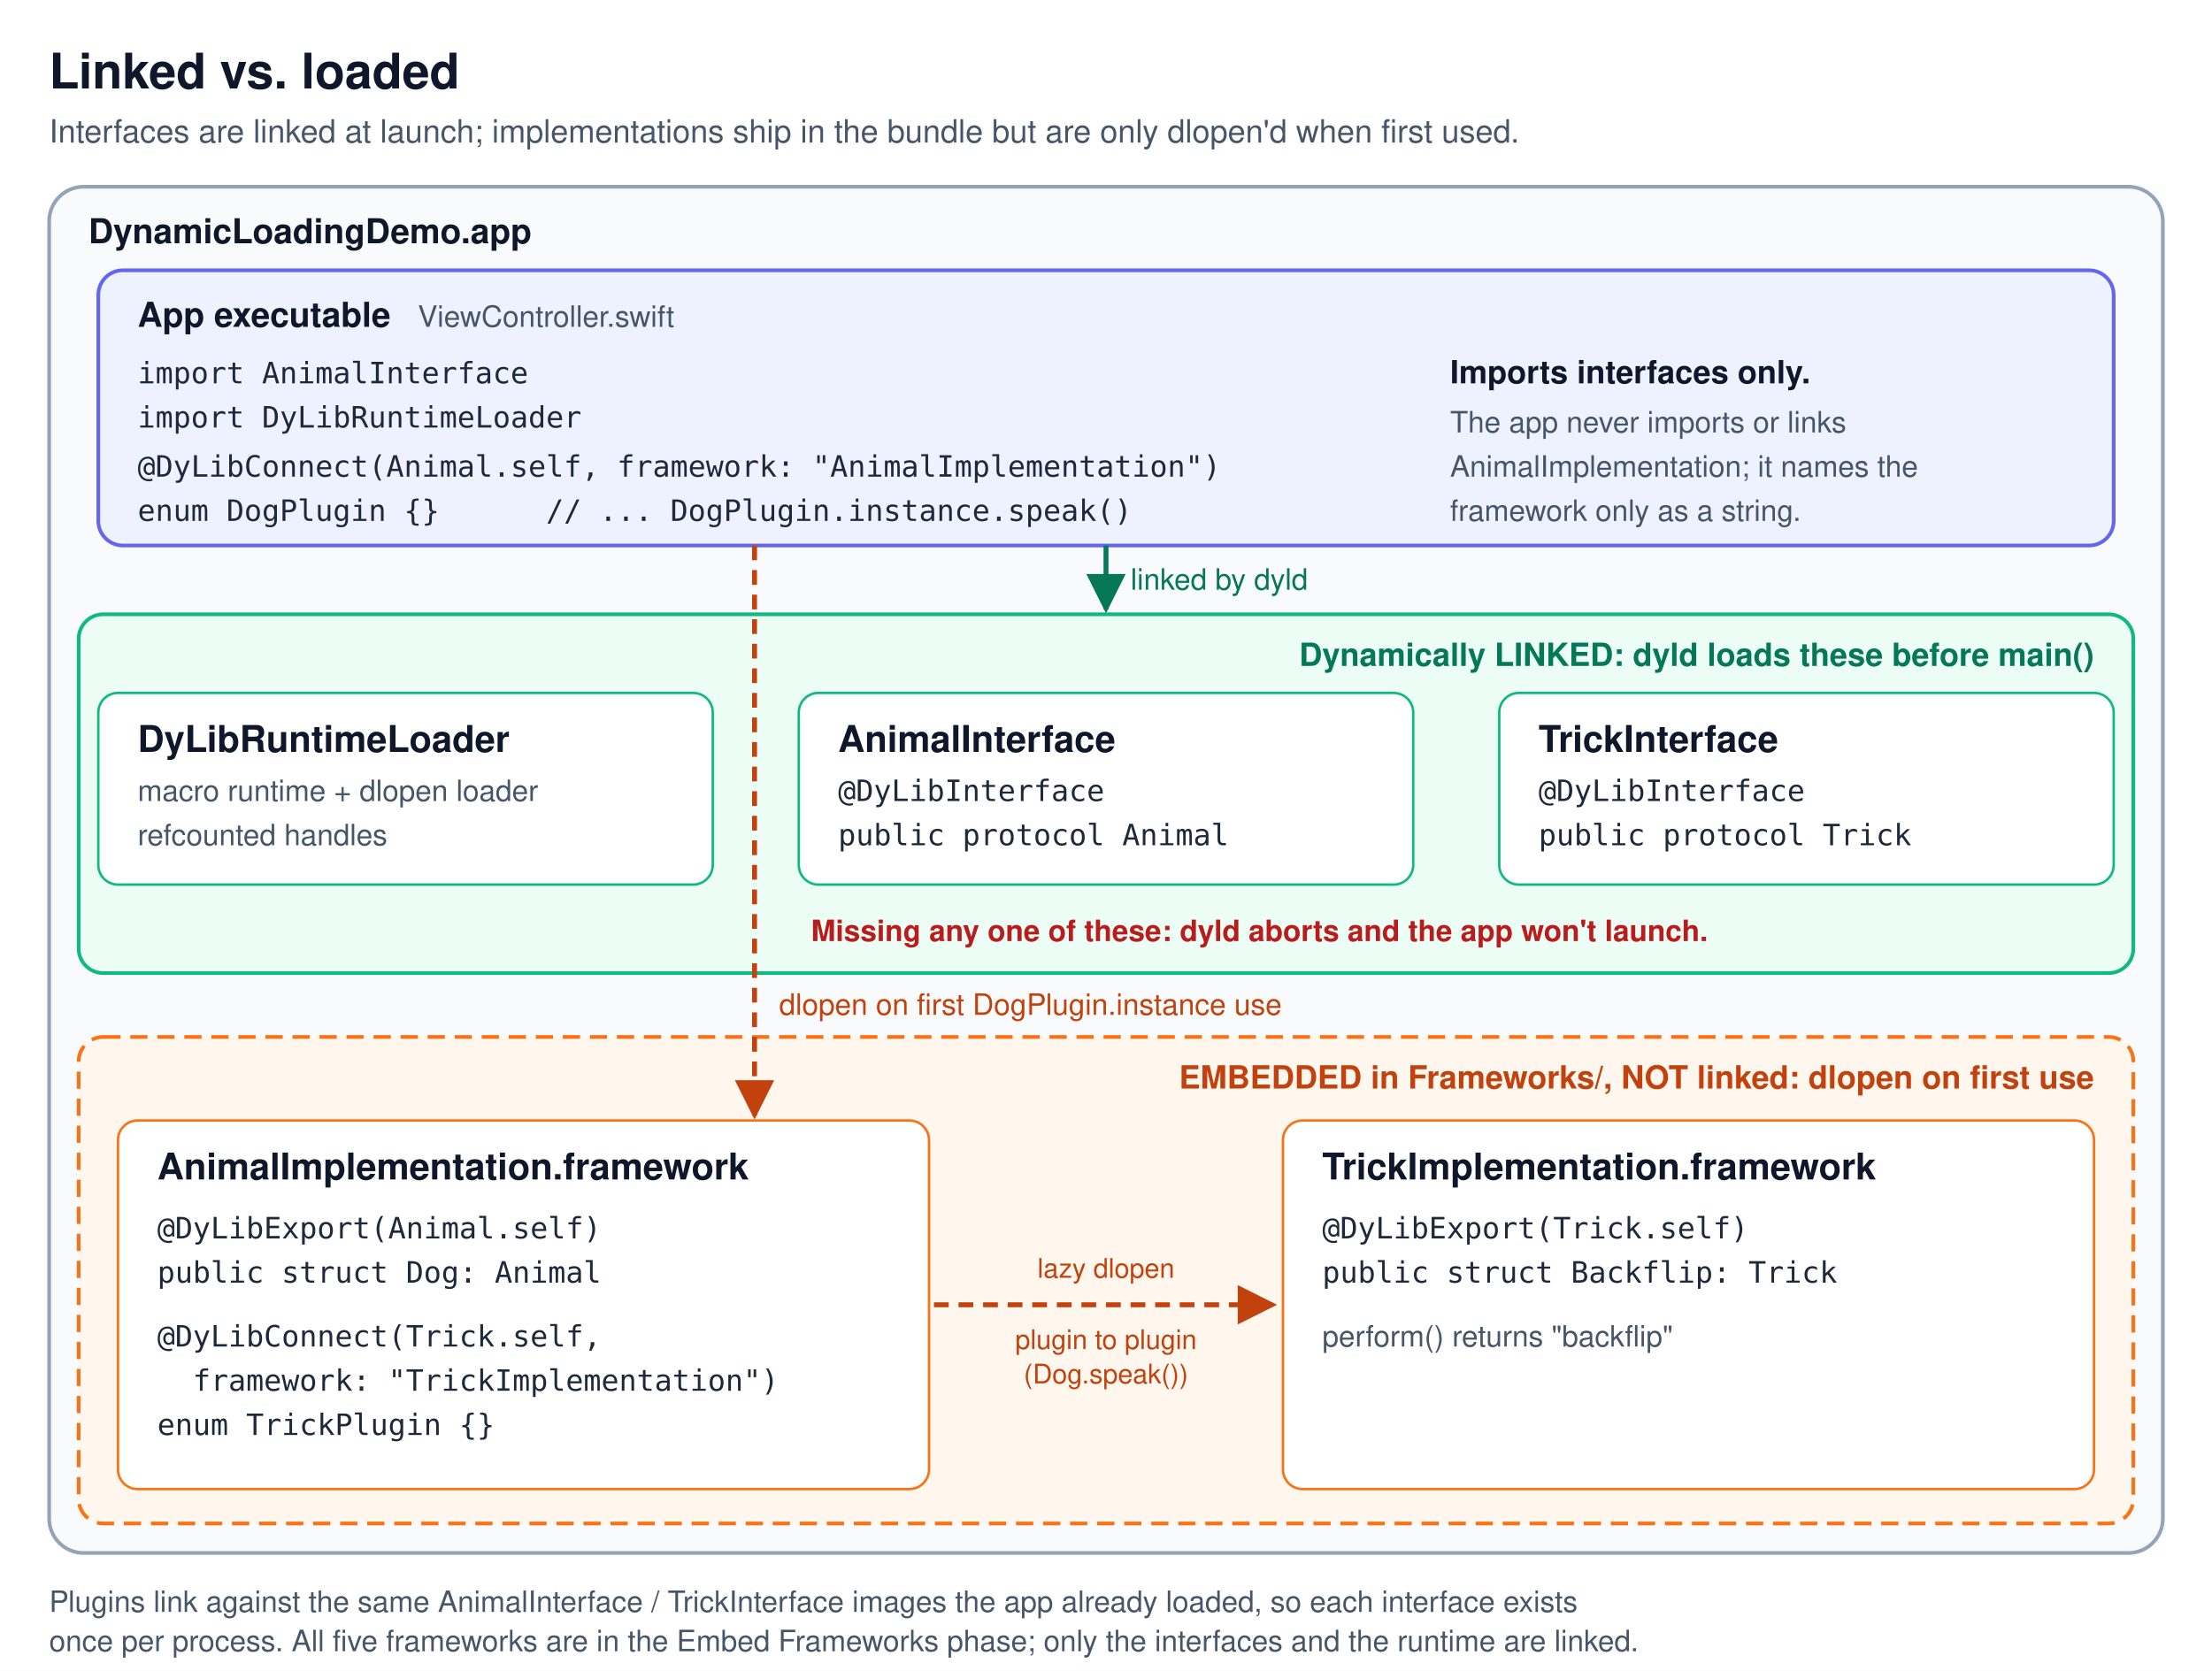
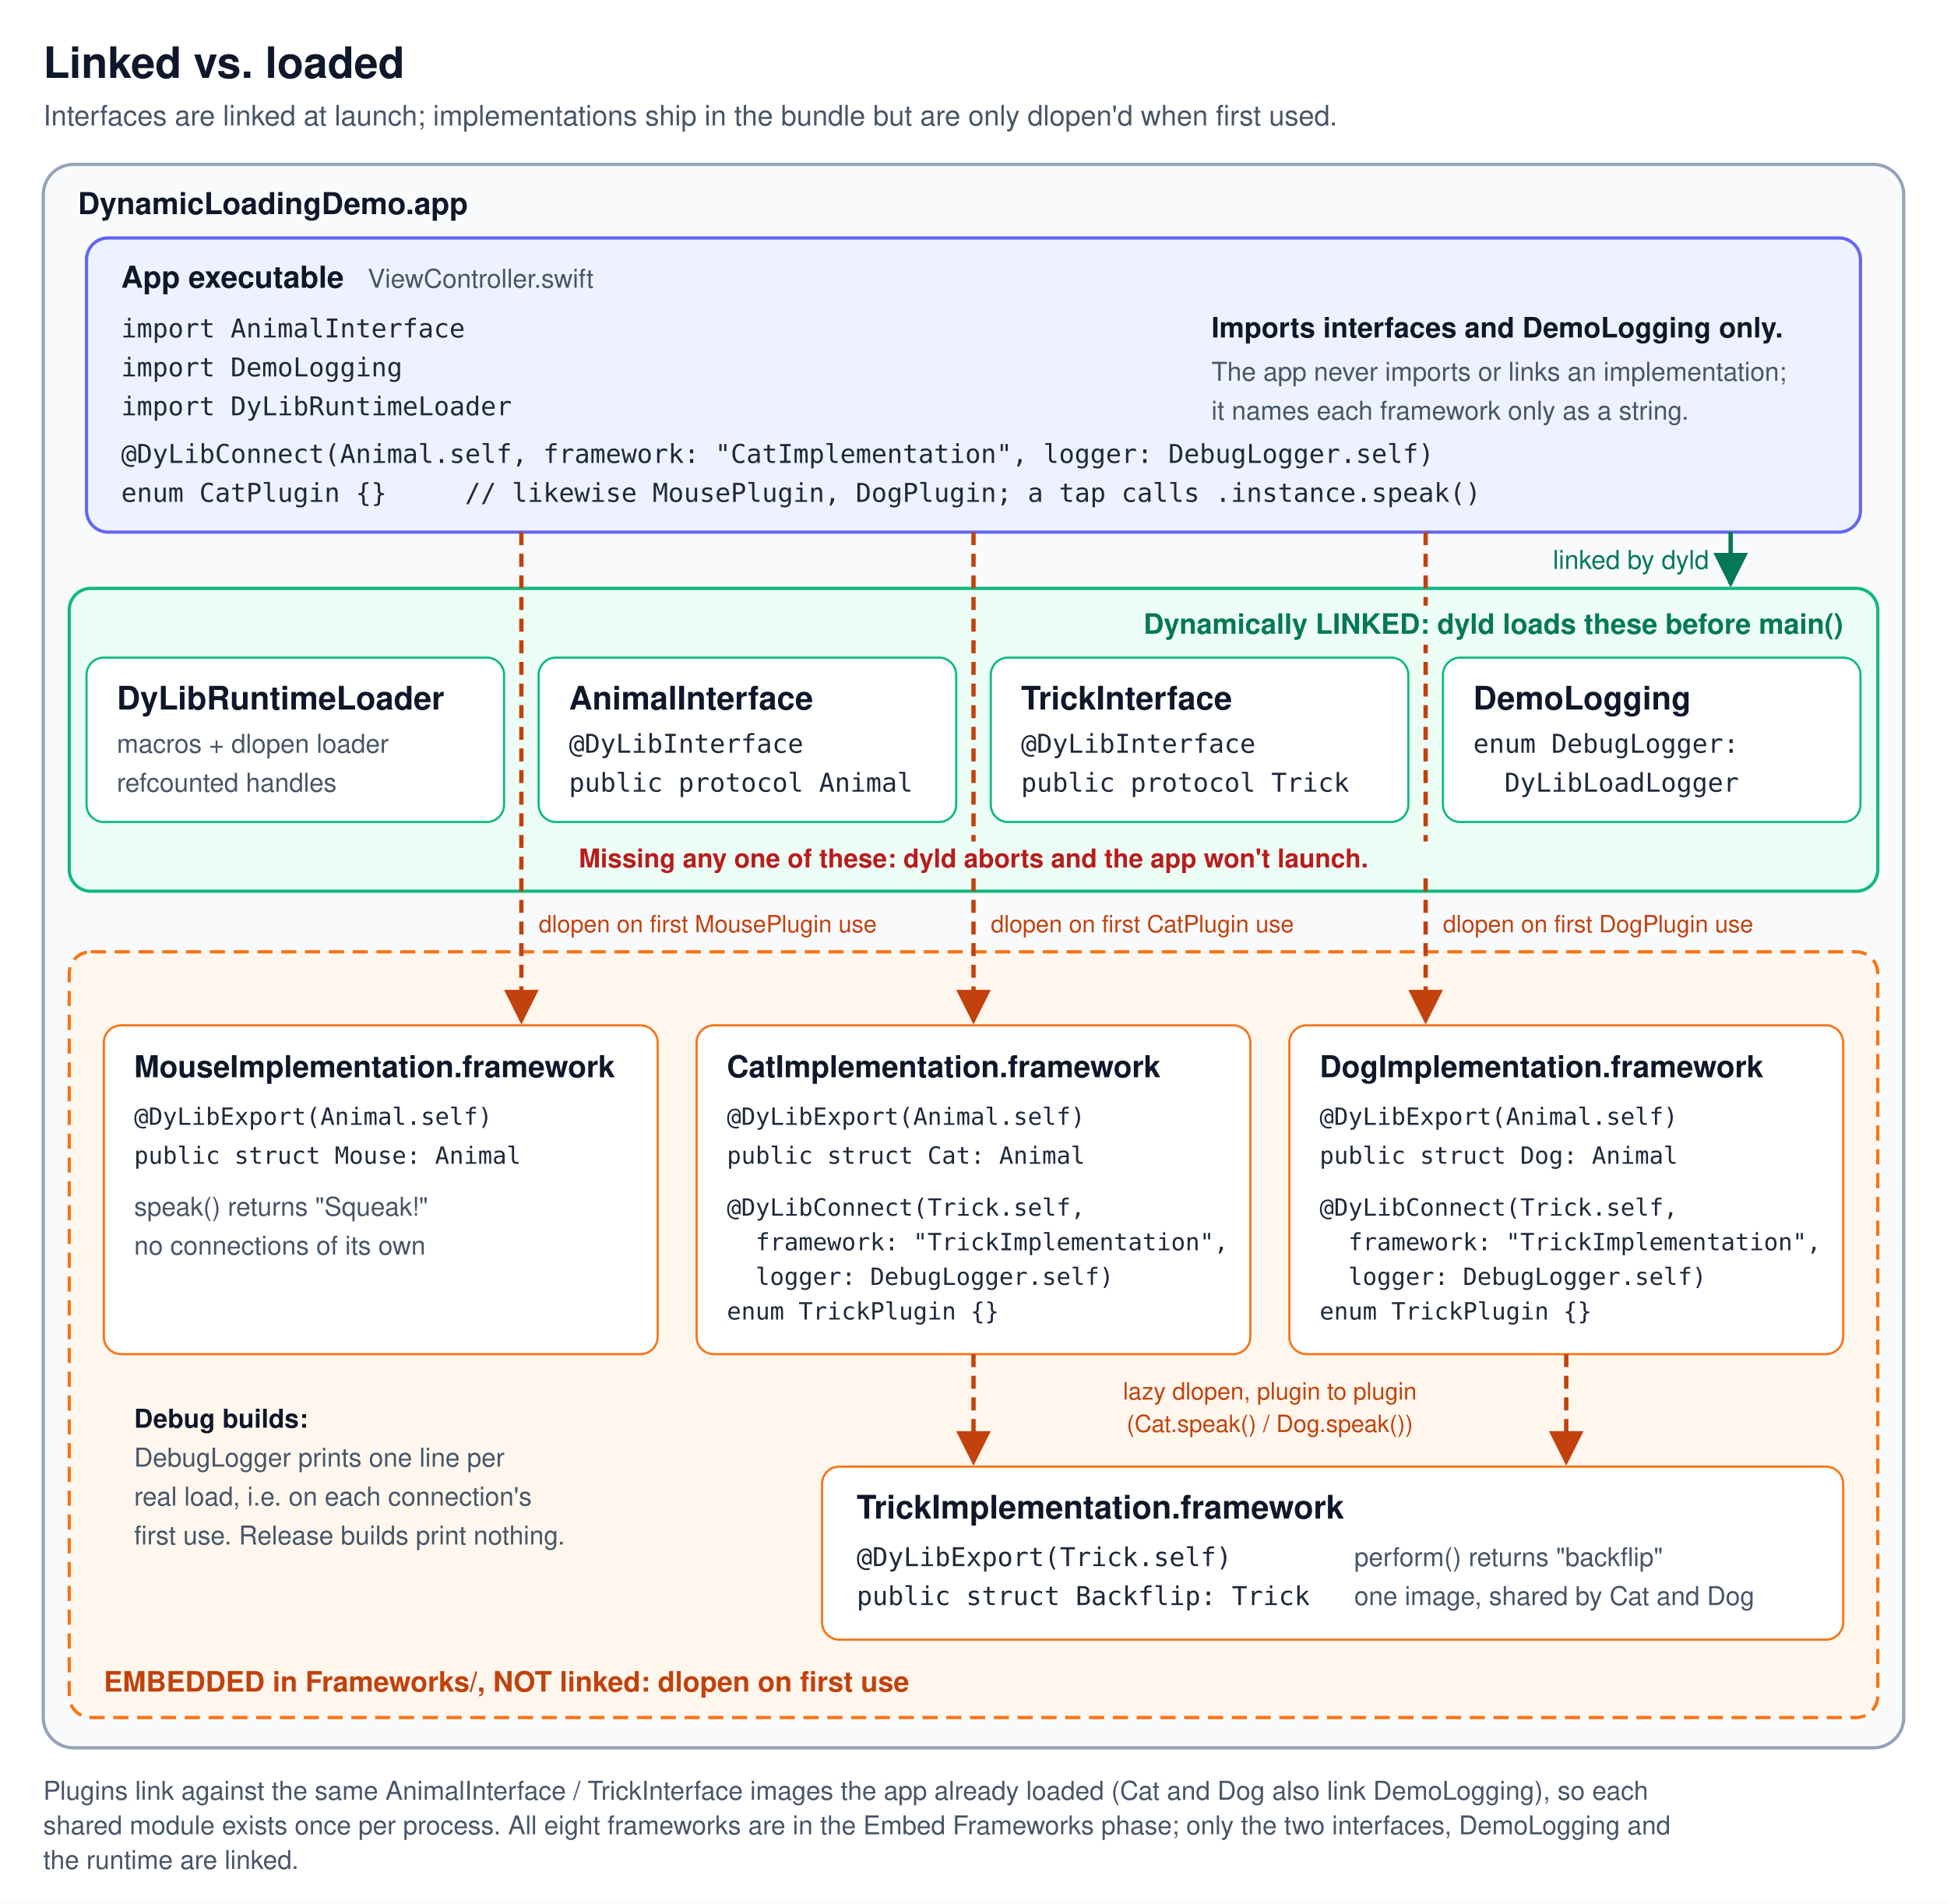
- <svg xmlns="http://www.w3.org/2000/svg" xml:space="preserve" width="900" height="680" viewBox="0 0 900 680" font-family="-apple-system, system-ui, 'Segoe UI', Helvetica, Arial, sans-serif">
+ <svg xmlns="http://www.w3.org/2000/svg" xml:space="preserve" width="900" height="880" viewBox="0 0 900 880" font-family="-apple-system, system-ui, 'Segoe UI', Helvetica, Arial, sans-serif">
  <defs>
    <marker id="arrSolid" viewBox="0 0 10 10" refX="9" refY="5" markerWidth="8" markerHeight="8" orient="auto-start-reverse">
      <path d="M0,0 L10,5 L0,10 z" fill="#047857" />
    </marker>
    <marker id="arrDash" viewBox="0 0 10 10" refX="9" refY="5" markerWidth="8" markerHeight="8" orient="auto-start-reverse">
      <path d="M0,0 L10,5 L0,10 z" fill="#c2410c" />
    </marker>
  </defs>
  <style>
    .t { fill: #0f172a; }
    .muted { fill: #475569; }
    .code { font-family: ui-monospace, SFMono-Regular, Menlo, Consolas, monospace; font-size: 12px; fill: #1e293b; white-space: pre; }
+     .code-sm { font-family: ui-monospace, SFMono-Regular, Menlo, Consolas, monospace; font-size: 11px; fill: #1e293b; white-space: pre; }
    .h { font-weight: 700; }
  </style>
-   <rect x="0" y="0" width="900" height="680" fill="#ffffff" />
+   <rect x="0" y="0" width="900" height="880" fill="#ffffff" />
  <text x="20" y="36" class="t h" font-size="20">Linked vs. loaded</text>
  <text x="20" y="58" class="muted" font-size="13">Interfaces are linked at launch; implementations ship in the bundle but are only dlopen'd when first used.</text>
-   <rect x="20" y="76" width="860" height="556" rx="14" fill="#f8fafc" stroke="#94a3b8" stroke-width="1.5" />
+   <rect x="20" y="76" width="860" height="732" rx="14" fill="#f8fafc" stroke="#94a3b8" stroke-width="1.5" />
  <text x="36" y="99" class="t h" font-size="14">DynamicLoadingDemo.app</text>
-   <rect x="40" y="110" width="820" height="112" rx="10" fill="#eef2ff" stroke="#6366f1" stroke-width="1.5" />
+   <rect x="40" y="110" width="820" height="136" rx="10" fill="#eef2ff" stroke="#6366f1" stroke-width="1.5" />
  <text x="56" y="133" class="t h" font-size="14">App executable</text>
  <text x="170" y="133" class="muted" font-size="12">ViewController.swift</text>
  <text x="56" y="156" class="code">import AnimalInterface</text>
-   <text x="56" y="174" class="code">import DyLibRuntimeLoader</text>
-   <text x="56" y="194" class="code">@DyLibConnect(Animal.self, framework: "AnimalImplementation")</text>
-   <text x="56" y="212" class="code">enum DogPlugin {}      // ... DogPlugin.instance.speak()</text>
-   <text x="590" y="156" class="t h" font-size="13">Imports interfaces only.</text>
-   <text x="590" y="176" class="muted" font-size="12">The app never imports or links</text>
-   <text x="590" y="194" class="muted" font-size="12">AnimalImplementation; it names the</text>
-   <text x="590" y="212" class="muted" font-size="12">framework only as a string.</text>
-   <line x1="450" y1="222" x2="450" y2="248" stroke="#047857" stroke-width="2" marker-end="url(#arrSolid)" />
-   <text x="460" y="240" fill="#047857" font-size="12">linked by dyld</text>
-   <rect x="32" y="250" width="836" height="146" rx="10" fill="#ecfdf5" stroke="#10b981" stroke-width="1.5" />
-   <text x="852" y="271" fill="#047857" class="h" font-size="13" text-anchor="end">Dynamically LINKED: dyld loads these before main()</text>
-   <rect x="40" y="282" width="250" height="78" rx="8" fill="#ffffff" stroke="#10b981" />
-   <text x="56" y="306" class="t h" font-size="15">DyLibRuntimeLoader</text>
-   <text x="56" y="326" class="muted" font-size="12">macro runtime + dlopen loader</text>
-   <text x="56" y="344" class="muted" font-size="12">refcounted handles</text>
-   <rect x="325" y="282" width="250" height="78" rx="8" fill="#ffffff" stroke="#10b981" />
-   <text x="341" y="306" class="t h" font-size="15">AnimalInterface</text>
-   <text x="341" y="326" class="code">@DyLibInterface</text>
-   <text x="341" y="344" class="code">public protocol Animal</text>
-   <rect x="610" y="282" width="250" height="78" rx="8" fill="#ffffff" stroke="#10b981" />
-   <text x="626" y="306" class="t h" font-size="15">TrickInterface</text>
-   <text x="626" y="326" class="code">@DyLibInterface</text>
-   <text x="626" y="344" class="code">public protocol Trick</text>
-   <text x="330" y="383" fill="#b91c1c" font-size="12" class="h">Missing any one of these: dyld aborts and the app won't launch.</text>
-   <rect x="32" y="422" width="836" height="198" rx="10" fill="#fff7ed" stroke="#f97316" stroke-width="1.5" stroke-dasharray="7 4" />
-   <text x="852" y="443" fill="#c2410c" class="h" font-size="13" text-anchor="end">EMBEDDED in Frameworks/, NOT linked: dlopen on first use</text>
-   <rect x="48" y="456" width="330" height="150" rx="8" fill="#ffffff" stroke="#f97316" />
-   <text x="64" y="480" class="t h" font-size="15">AnimalImplementation.framework</text>
-   <text x="64" y="504" class="code">@DyLibExport(Animal.self)</text>
-   <text x="64" y="522" class="code">public struct Dog: Animal</text>
-   <text x="64" y="548" class="code">@DyLibConnect(Trick.self,</text>
-   <text x="64" y="566" class="code">  framework: "TrickImplementation")</text>
-   <text x="64" y="584" class="code">enum TrickPlugin {}</text>
-   <rect x="522" y="456" width="330" height="150" rx="8" fill="#ffffff" stroke="#f97316" />
-   <text x="538" y="480" class="t h" font-size="15">TrickImplementation.framework</text>
-   <text x="538" y="504" class="code">@DyLibExport(Trick.self)</text>
-   <text x="538" y="522" class="code">public struct Backflip: Trick</text>
-   <text x="538" y="548" class="muted" font-size="12">perform() returns "backflip"</text>
-   <path d="M307,222 L307,454" fill="none" stroke="#c2410c" stroke-width="2" stroke-dasharray="6 4" marker-end="url(#arrDash)" />
-   <text x="317" y="413" fill="#c2410c" font-size="12">dlopen on first DogPlugin.instance use</text>
-   <line x1="380" y1="531" x2="518" y2="531" stroke="#c2410c" stroke-width="2" stroke-dasharray="6 4" marker-end="url(#arrDash)" />
-   <text x="450" y="520" fill="#c2410c" font-size="11" text-anchor="middle">lazy dlopen</text>
-   <text x="450" y="549" fill="#c2410c" font-size="11" text-anchor="middle">plugin to plugin</text>
-   <text x="450" y="563" fill="#c2410c" font-size="11" text-anchor="middle">(Dog.speak())</text>
-   <text x="20" y="656" class="muted" font-size="12">Plugins link against the same AnimalInterface / TrickInterface images the app already loaded, so each interface exists</text>
-   <text x="20" y="672" class="muted" font-size="12">once per process. All five frameworks are in the Embed Frameworks phase; only the interfaces and the runtime are linked.</text>
+   <text x="56" y="174" class="code">import DemoLogging</text>
+   <text x="56" y="192" class="code">import DyLibRuntimeLoader</text>
+   <text x="56" y="214" class="code">@DyLibConnect(Animal.self, framework: "CatImplementation", logger: DebugLogger.self)</text>
+   <text x="56" y="232" class="code">enum CatPlugin {}     // likewise MousePlugin, DogPlugin; a tap calls .instance.speak()</text>
+   <text x="560" y="156" class="t h" font-size="13">Imports interfaces and DemoLogging only.</text>
+   <text x="560" y="176" class="muted" font-size="12">The app never imports or links an implementation;</text>
+   <text x="560" y="194" class="muted" font-size="12">it names each framework only as a string.</text>
+   <line x1="800" y1="246" x2="800" y2="270" stroke="#047857" stroke-width="2" marker-end="url(#arrSolid)" />
+   <text x="790" y="263" fill="#047857" font-size="12" text-anchor="end">linked by dyld</text>
+   <rect x="32" y="272" width="836" height="140" rx="10" fill="#ecfdf5" stroke="#10b981" stroke-width="1.5" />
+   <rect x="40" y="304" width="193" height="76" rx="8" fill="#ffffff" stroke="#10b981" />
+   <text x="54" y="328" class="t h" font-size="15">DyLibRuntimeLoader</text>
+   <text x="54" y="348" class="muted" font-size="12">macros + dlopen loader</text>
+   <text x="54" y="366" class="muted" font-size="12">refcounted handles</text>
+   <rect x="249" y="304" width="193" height="76" rx="8" fill="#ffffff" stroke="#10b981" />
+   <text x="263" y="328" class="t h" font-size="15">AnimalInterface</text>
+   <text x="263" y="348" class="code">@DyLibInterface</text>
+   <text x="263" y="366" class="code">public protocol Animal</text>
+   <rect x="458" y="304" width="193" height="76" rx="8" fill="#ffffff" stroke="#10b981" />
+   <text x="472" y="328" class="t h" font-size="15">TrickInterface</text>
+   <text x="472" y="348" class="code">@DyLibInterface</text>
+   <text x="472" y="366" class="code">public protocol Trick</text>
+   <rect x="667" y="304" width="193" height="76" rx="8" fill="#ffffff" stroke="#10b981" />
+   <text x="681" y="328" class="t h" font-size="15">DemoLogging</text>
+   <text x="681" y="348" class="code">enum DebugLogger:</text>
+   <text x="681" y="366" class="code">  DyLibLoadLogger</text>
+   <text x="249" y="431" fill="#c2410c" font-size="11">dlopen on first MousePlugin use</text>
+   <text x="458" y="431" fill="#c2410c" font-size="11">dlopen on first CatPlugin use</text>
+   <text x="667" y="431" fill="#c2410c" font-size="11">dlopen on first DogPlugin use</text>
+   <rect x="32" y="440" width="836" height="354" rx="10" fill="#fff7ed" stroke="#f97316" stroke-width="1.5" stroke-dasharray="7 4" />
+   <path d="M241,246 L241,472" fill="none" stroke="#c2410c" stroke-width="2" stroke-dasharray="6 4" marker-end="url(#arrDash)" />
+   <path d="M450,246 L450,472" fill="none" stroke="#c2410c" stroke-width="2" stroke-dasharray="6 4" marker-end="url(#arrDash)" />
+   <path d="M659,246 L659,472" fill="none" stroke="#c2410c" stroke-width="2" stroke-dasharray="6 4" marker-end="url(#arrDash)" />
+   <rect x="556" y="280" width="302" height="18" fill="#ecfdf5" />
+   <text x="852" y="293" fill="#047857" class="h" font-size="13" text-anchor="end">Dynamically LINKED: dyld loads these before main()</text>
+   <rect x="280" y="389" width="382" height="17" fill="#ecfdf5" />
+   <text x="450" y="401" fill="#b91c1c" font-size="12" class="h" text-anchor="middle">Missing any one of these: dyld aborts and the app won't launch.</text>
+   <text x="48" y="782" fill="#c2410c" class="h" font-size="13">EMBEDDED in Frameworks/, NOT linked: dlopen on first use</text>
+   <rect x="48" y="474" width="256" height="152" rx="8" fill="#ffffff" stroke="#f97316" />
+   <text x="62" y="498" class="t h" font-size="14">MouseImplementation.framework</text>
+   <text x="62" y="520" class="code-sm">@DyLibExport(Animal.self)</text>
+   <text x="62" y="538" class="code-sm">public struct Mouse: Animal</text>
+   <text x="62" y="562" class="muted" font-size="12">speak() returns "Squeak!"</text>
+   <text x="62" y="580" class="muted" font-size="12">no connections of its own</text>
+   <rect x="322" y="474" width="256" height="152" rx="8" fill="#ffffff" stroke="#f97316" />
+   <text x="336" y="498" class="t h" font-size="14">CatImplementation.framework</text>
+   <text x="336" y="520" class="code-sm">@DyLibExport(Animal.self)</text>
+   <text x="336" y="538" class="code-sm">public struct Cat: Animal</text>
+   <text x="336" y="562" class="code-sm">@DyLibConnect(Trick.self,</text>
+   <text x="336" y="578" class="code-sm">  framework: "TrickImplementation",</text>
+   <text x="336" y="594" class="code-sm">  logger: DebugLogger.self)</text>
+   <text x="336" y="610" class="code-sm">enum TrickPlugin {}</text>
+   <rect x="596" y="474" width="256" height="152" rx="8" fill="#ffffff" stroke="#f97316" />
+   <text x="610" y="498" class="t h" font-size="14">DogImplementation.framework</text>
+   <text x="610" y="520" class="code-sm">@DyLibExport(Animal.self)</text>
+   <text x="610" y="538" class="code-sm">public struct Dog: Animal</text>
+   <text x="610" y="562" class="code-sm">@DyLibConnect(Trick.self,</text>
+   <text x="610" y="578" class="code-sm">  framework: "TrickImplementation",</text>
+   <text x="610" y="594" class="code-sm">  logger: DebugLogger.self)</text>
+   <text x="610" y="610" class="code-sm">enum TrickPlugin {}</text>
+   <line x1="450" y1="626" x2="450" y2="676" stroke="#c2410c" stroke-width="2" stroke-dasharray="6 4" marker-end="url(#arrDash)" />
+   <line x1="724" y1="626" x2="724" y2="676" stroke="#c2410c" stroke-width="2" stroke-dasharray="6 4" marker-end="url(#arrDash)" />
+   <text x="587" y="647" fill="#c2410c" font-size="11" text-anchor="middle">lazy dlopen, plugin to plugin</text>
+   <text x="587" y="662" fill="#c2410c" font-size="11" text-anchor="middle">(Cat.speak() / Dog.speak())</text>
+   <rect x="380" y="678" width="472" height="80" rx="8" fill="#ffffff" stroke="#f97316" />
+   <text x="396" y="702" class="t h" font-size="15">TrickImplementation.framework</text>
+   <text x="396" y="724" class="code">@DyLibExport(Trick.self)</text>
+   <text x="396" y="742" class="code">public struct Backflip: Trick</text>
+   <text x="626" y="724" class="muted" font-size="12">perform() returns "backflip"</text>
+   <text x="626" y="742" class="muted" font-size="12">one image, shared by Cat and Dog</text>
+   <text x="62" y="660" class="t h" font-size="12">Debug builds:</text>
+   <text x="62" y="678" class="muted" font-size="12">DebugLogger prints one line per</text>
+   <text x="62" y="696" class="muted" font-size="12">real load, i.e. on each connection's</text>
+   <text x="62" y="714" class="muted" font-size="12">first use. Release builds print nothing.</text>
+   <text x="20" y="832" class="muted" font-size="12">Plugins link against the same AnimalInterface / TrickInterface images the app already loaded (Cat and Dog also link DemoLogging), so each</text>
+   <text x="20" y="848" class="muted" font-size="12">shared module exists once per process. All eight frameworks are in the Embed Frameworks phase; only the two interfaces, DemoLogging and</text>
+   <text x="20" y="864" class="muted" font-size="12">the runtime are linked.</text>
</svg>
